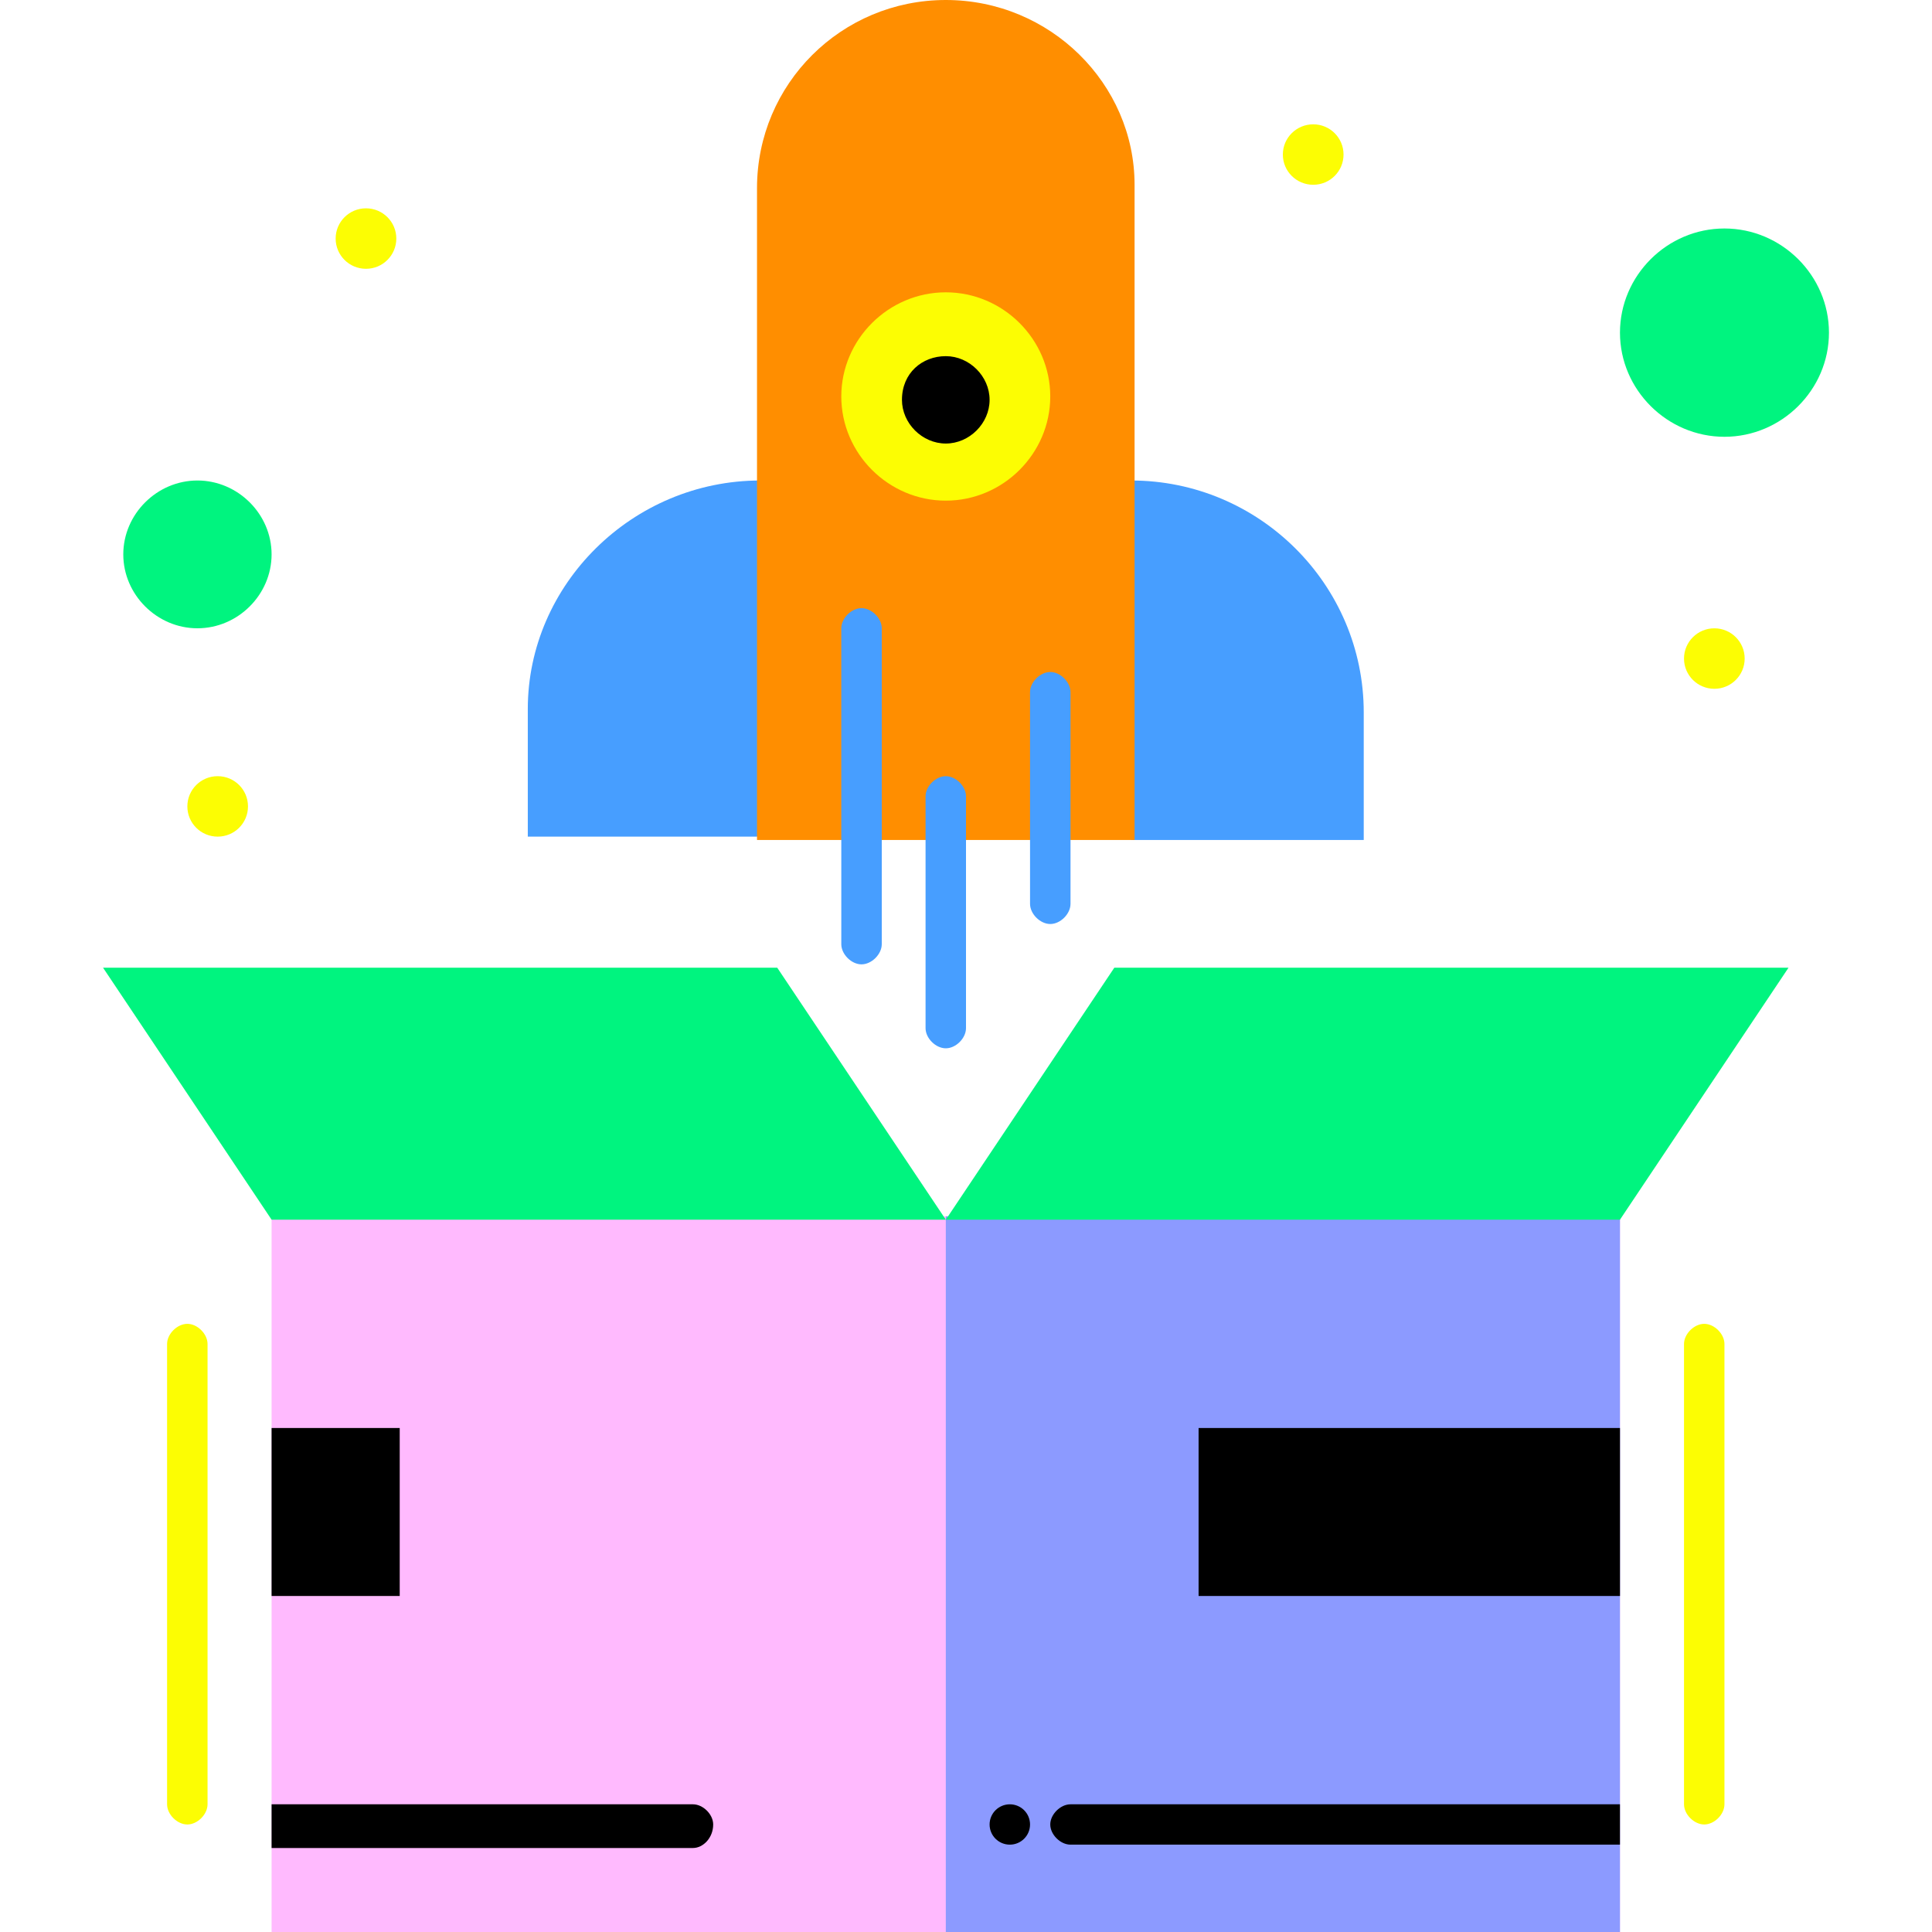
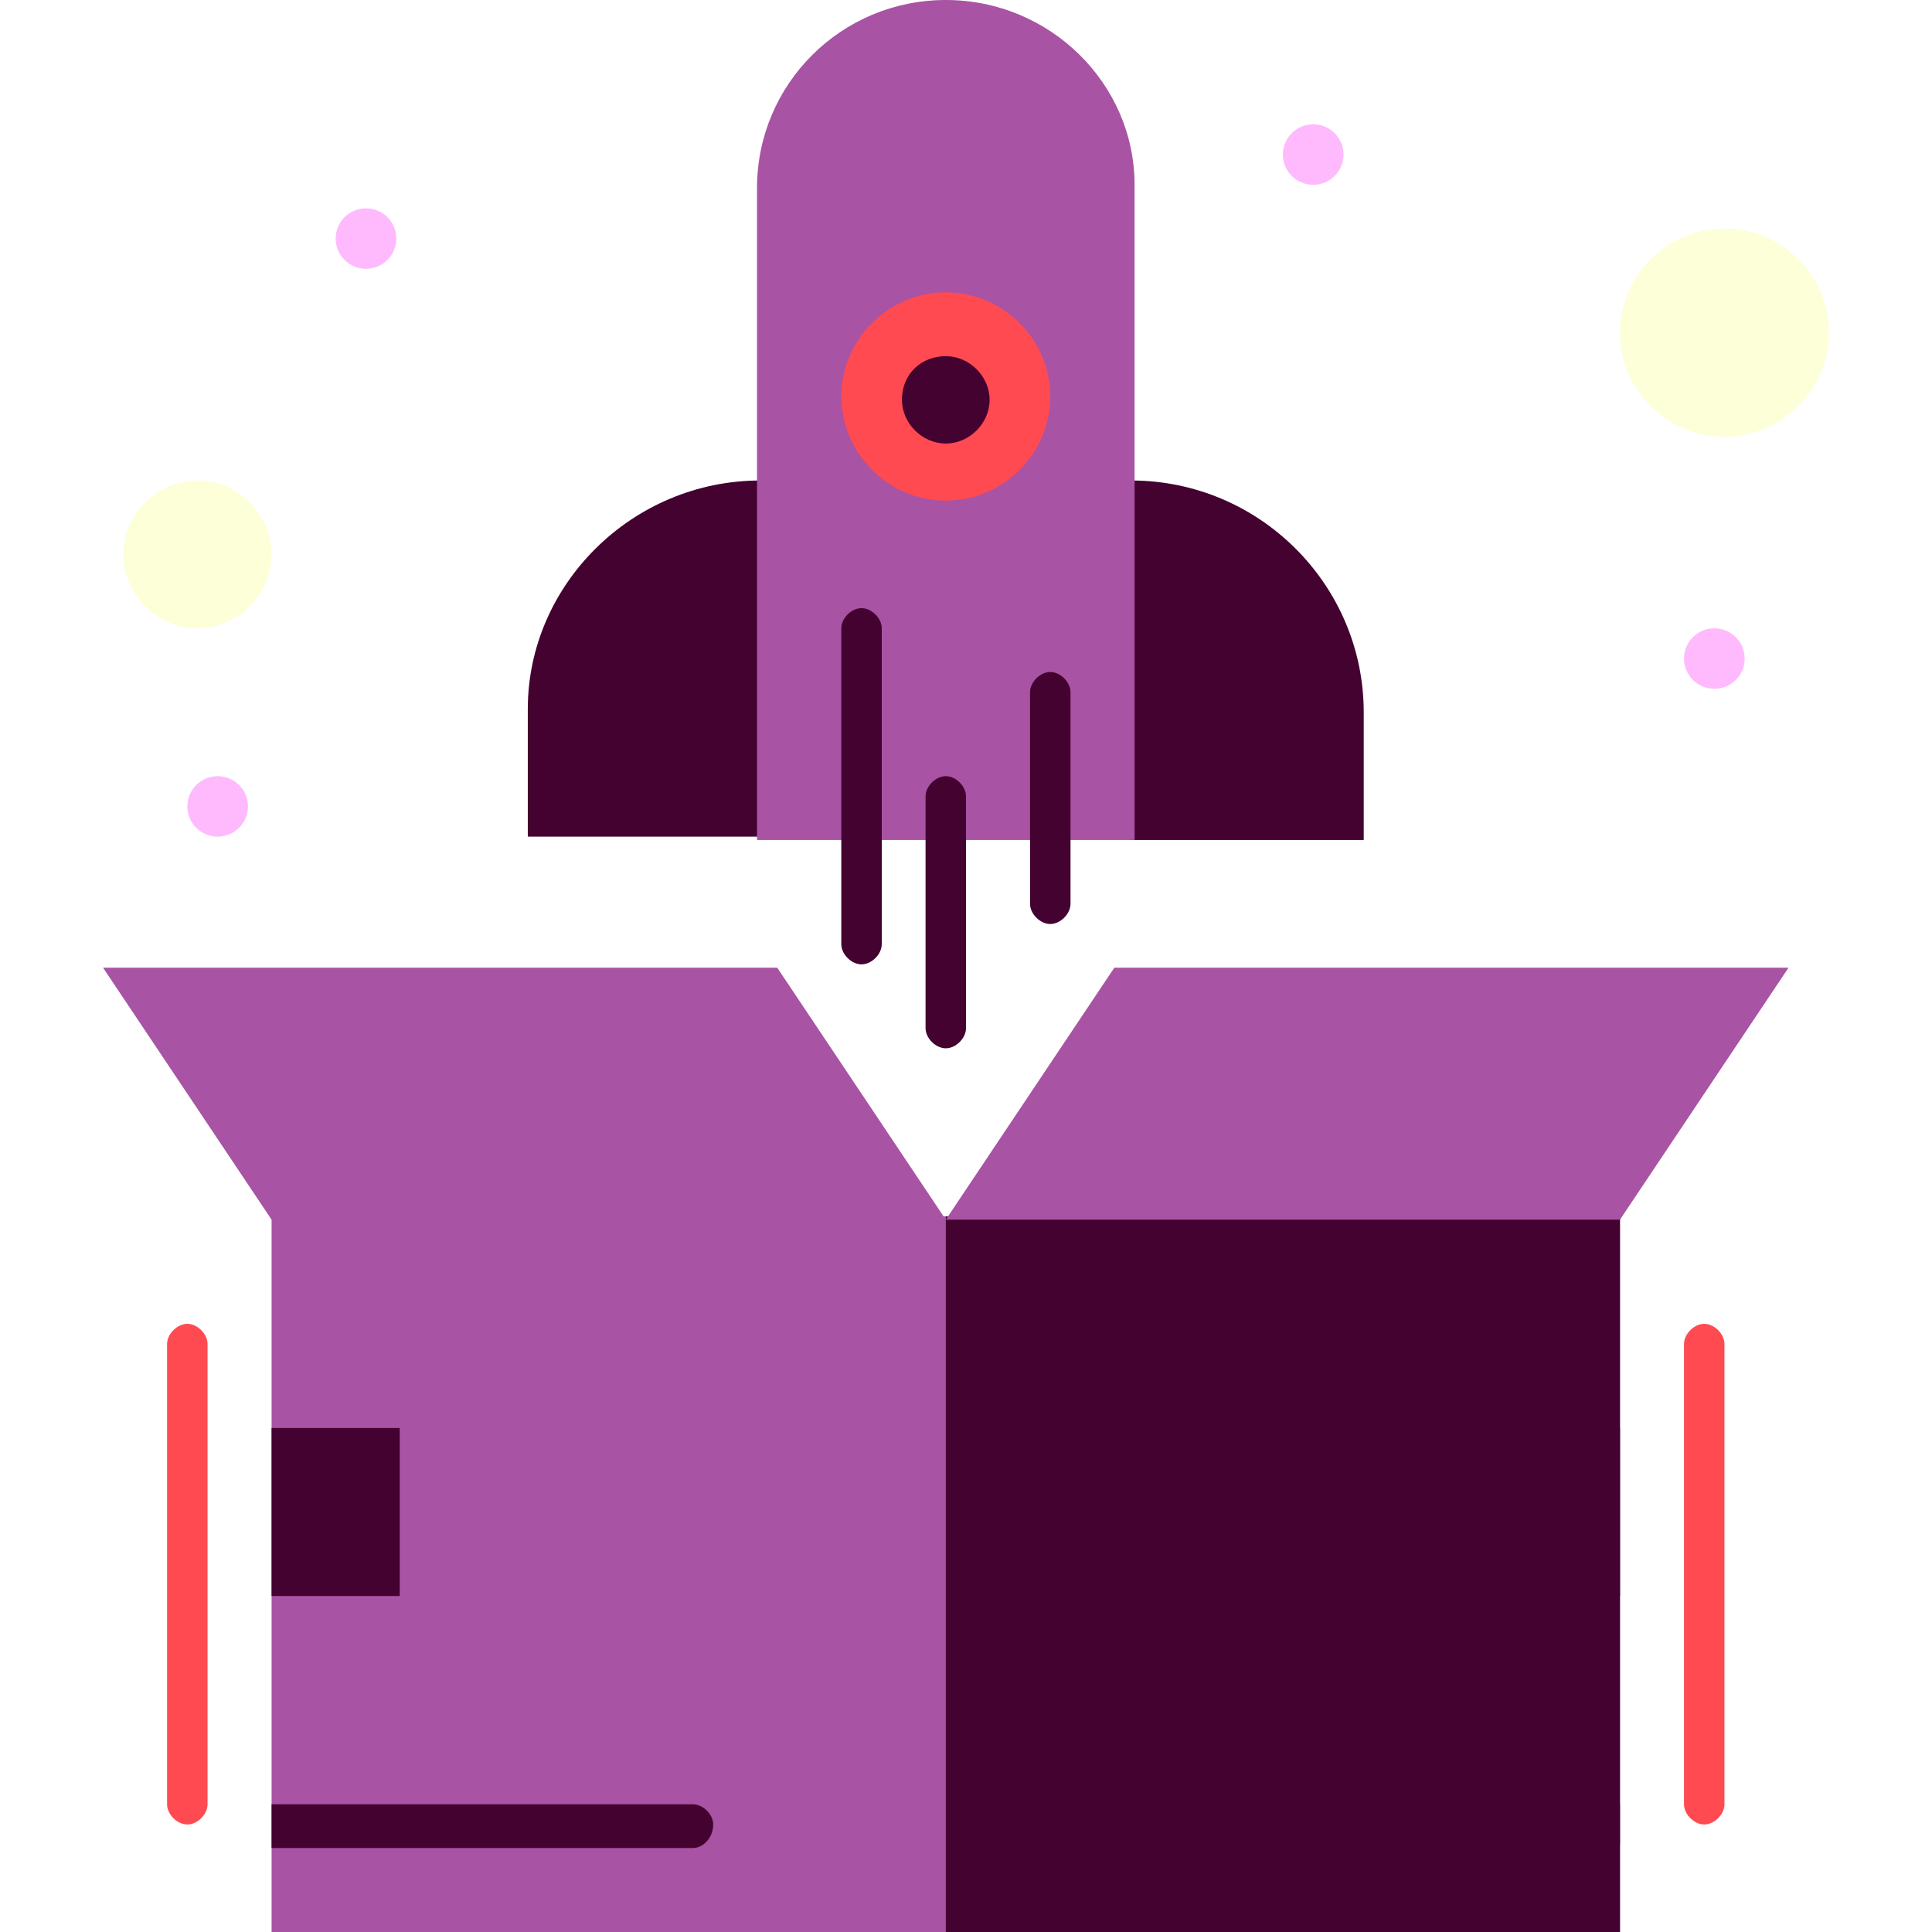
<svg xmlns="http://www.w3.org/2000/svg" width="75" height="75" viewBox="0 0 75 75" fill="none">
-   <path d="M29.518 18.653V32.478H20.489V27.523C20.489 22.695 24.544 18.653 29.518 18.653Z" fill="#479EFF" />
-   <path d="M52.94 27.653V32.608H43.912V18.653C48.885 18.653 52.94 22.695 52.94 27.653Z" fill="#479EFF" />
-   <path d="M62.887 47.218H10.543V75H62.887V47.218Z" fill="#FFBAFE" />
-   <path d="M36.716 0C32.66 0 29.387 3.261 29.387 7.305V32.608H44.044V7.173C44.044 3.261 40.772 0 36.716 0Z" fill="#FF8E00" />
-   <path d="M36.716 11.348C34.491 11.348 32.659 13.174 32.659 15.39C32.659 17.608 34.491 19.435 36.716 19.435C38.94 19.435 40.771 17.608 40.771 15.39C40.771 13.174 38.94 11.348 36.716 11.348Z" fill="#FCFD03" />
-   <path d="M62.887 47.218H36.716V75H62.887V47.218Z" fill="#8C9AFF" />
-   <path d="M15.517 55.435H10.543V61.956H15.517V55.435Z" fill="black" />
-   <path d="M62.887 55.435H46.529V61.956H62.887V55.435Z" fill="black" />
-   <path d="M7.664 18.653C9.235 18.653 10.543 19.956 10.543 21.521C10.543 23.087 9.235 24.39 7.664 24.39C6.094 24.39 4.786 23.087 4.786 21.521C4.786 19.956 6.094 18.653 7.664 18.653Z" fill="#00F47F" />
-   <path d="M66.943 8.87C69.167 8.87 71 10.696 71 12.914C71 15.13 69.167 16.956 66.943 16.956C64.719 16.956 62.887 15.13 62.887 12.914C62.887 10.696 64.719 8.87 66.943 8.87Z" fill="#00F47F" />
-   <path d="M36.716 13.826C37.632 13.826 38.416 14.608 38.416 15.522C38.416 16.435 37.632 17.218 36.716 17.218C35.8 17.218 35.014 16.435 35.014 15.522C35.014 14.478 35.8 13.826 36.716 13.826Z" fill="black" />
-   <path d="M66.551 24.391C67.201 24.391 67.728 24.917 67.728 25.565C67.728 26.214 67.201 26.739 66.551 26.739C65.901 26.739 65.373 26.214 65.373 25.565C65.373 24.917 65.901 24.391 66.551 24.391Z" fill="#FCFD03" />
-   <path d="M50.979 4.826C51.63 4.826 52.156 5.351 52.156 6C52.156 6.648 51.63 7.173 50.979 7.173C50.328 7.173 49.8 6.648 49.8 6C49.8 5.351 50.328 4.826 50.979 4.826Z" fill="#FCFD03" />
-   <path d="M14.208 8.087C14.858 8.087 15.385 8.612 15.385 9.261C15.385 9.909 14.858 10.435 14.208 10.435C13.557 10.435 13.03 9.909 13.03 9.261C13.03 8.612 13.557 8.087 14.208 8.087Z" fill="#FCFD03" />
-   <path d="M8.45 30.131C9.101 30.131 9.627 30.656 9.627 31.304C9.627 31.953 9.101 32.478 8.45 32.478C7.799 32.478 7.273 31.953 7.273 31.304C7.273 30.656 7.799 30.131 8.45 30.131Z" fill="#FCFD03" />
-   <path d="M39.201 70.043C39.635 70.043 39.986 70.394 39.986 70.826C39.986 71.259 39.635 71.609 39.201 71.609C38.768 71.609 38.416 71.259 38.416 70.826C38.416 70.394 38.768 70.043 39.201 70.043Z" fill="black" />
-   <path d="M27.686 70.826C27.686 70.436 27.294 70.043 26.902 70.043H10.543V71.739H26.902C27.294 71.739 27.686 71.348 27.686 70.826Z" fill="black" />
-   <path d="M41.556 70.043C41.164 70.043 40.771 70.436 40.771 70.826C40.771 71.218 41.164 71.609 41.556 71.609H62.886V70.043H41.556Z" fill="black" />
-   <path d="M66.158 70.826C65.766 70.826 65.373 70.436 65.373 70.043V52.173C65.373 51.783 65.766 51.391 66.158 51.391C66.551 51.391 66.943 51.783 66.943 52.173V70.043C66.943 70.436 66.551 70.826 66.158 70.826Z" fill="#FCFD03" />
-   <path d="M7.273 70.826C6.879 70.826 6.486 70.436 6.486 70.043V52.173C6.486 51.783 6.879 51.391 7.273 51.391C7.665 51.391 8.057 51.783 8.057 52.173V70.043C8.057 70.436 7.665 70.826 7.273 70.826Z" fill="#FCFD03" />
-   <path d="M33.443 37.436C33.051 37.436 32.659 37.044 32.659 36.653V24.391C32.659 24 33.051 23.608 33.443 23.608C33.837 23.608 34.23 24 34.23 24.391V36.653C34.23 37.044 33.837 37.436 33.443 37.436Z" fill="#479EFF" />
-   <path d="M36.716 40.695C36.323 40.695 35.93 40.304 35.93 39.912V30.912C35.93 30.522 36.323 30.131 36.716 30.131C37.108 30.131 37.5 30.522 37.5 30.912V39.912C37.5 40.304 37.108 40.695 36.716 40.695Z" fill="#479EFF" />
-   <path d="M40.772 35.87C40.38 35.87 39.986 35.478 39.986 35.087V26.87C39.986 26.478 40.38 26.087 40.772 26.087C41.165 26.087 41.557 26.478 41.557 26.87V35.087C41.557 35.478 41.165 35.87 40.772 35.87Z" fill="#479EFF" />
-   <path d="M69.43 37.566L62.887 47.348H36.716L43.258 37.566H69.43Z" fill="#00F47F" />
-   <path d="M30.172 37.566L36.716 47.348H10.543L4 37.566H30.172Z" fill="#00F47F" />
+   <path d="M29.518 18.653V32.478H20.489V27.523C20.489 22.695 24.544 18.653 29.518 18.653Z" fill="#440230" />
+   <path d="M52.94 27.653V32.608H43.912V18.653C48.885 18.653 52.94 22.695 52.94 27.653Z" fill="#440230" />
+   <path d="M62.887 47.218H10.543V75H62.887V47.218Z" fill="#A853A4" />
+   <path d="M36.716 0C32.66 0 29.387 3.261 29.387 7.305V32.608H44.044V7.173C44.044 3.261 40.772 0 36.716 0Z" fill="#A853A4" />
+   <path d="M36.716 11.348C34.491 11.348 32.659 13.174 32.659 15.39C32.659 17.608 34.491 19.435 36.716 19.435C38.94 19.435 40.771 17.608 40.771 15.39C40.771 13.174 38.94 11.348 36.716 11.348Z" fill="#FF4A51" />
+   <path d="M62.887 47.218H36.716V75H62.887V47.218Z" fill="#440230" />
+   <path d="M15.517 55.435H10.543V61.956H15.517V55.435Z" fill="#440230" />
+   <path d="M62.887 55.435H46.529V61.956H62.887V55.435Z" fill="#440230" />
+   <path d="M7.665 18.653C9.235 18.653 10.543 19.956 10.543 21.521C10.543 23.087 9.235 24.39 7.665 24.39C6.094 24.39 4.786 23.087 4.786 21.521C4.786 19.956 6.094 18.653 7.665 18.653Z" fill="#F6FF6E" fill-opacity="0.267" />
+   <path d="M66.943 8.87C69.167 8.87 71 10.696 71 12.914C71 15.13 69.167 16.956 66.943 16.956C64.718 16.956 62.887 15.13 62.887 12.914C62.887 10.696 64.718 8.87 66.943 8.87Z" fill="#F6FF6E" fill-opacity="0.267" />
+   <path d="M36.716 13.826C37.632 13.826 38.416 14.608 38.416 15.522C38.416 16.435 37.632 17.218 36.716 17.218C35.8 17.218 35.014 16.435 35.014 15.522C35.014 14.478 35.8 13.826 36.716 13.826Z" fill="#440230" />
+   <path d="M66.551 24.391C67.201 24.391 67.728 24.917 67.728 25.565C67.728 26.214 67.201 26.739 66.551 26.739C65.9 26.739 65.373 26.214 65.373 25.565C65.373 24.917 65.9 24.391 66.551 24.391Z" fill="#FFBAFE" />
+   <path d="M50.979 4.826C51.63 4.826 52.156 5.351 52.156 6C52.156 6.648 51.63 7.173 50.979 7.173C50.328 7.173 49.8 6.648 49.8 6C49.8 5.351 50.328 4.826 50.979 4.826Z" fill="#FFBAFE" />
+   <path d="M14.207 8.087C14.858 8.087 15.385 8.612 15.385 9.261C15.385 9.909 14.858 10.435 14.207 10.435C13.557 10.435 13.03 9.909 13.03 9.261C13.03 8.612 13.557 8.087 14.207 8.087Z" fill="#FFBAFE" />
+   <path d="M8.45 30.131C9.101 30.131 9.627 30.656 9.627 31.304C9.627 31.953 9.101 32.478 8.45 32.478C7.799 32.478 7.273 31.953 7.273 31.304C7.273 30.656 7.799 30.131 8.45 30.131Z" fill="#FFBAFE" />
+   <path d="M39.201 70.043C39.635 70.043 39.986 70.394 39.986 70.826C39.986 71.259 39.635 71.609 39.201 71.609C38.768 71.609 38.416 71.259 38.416 70.826C38.416 70.394 38.768 70.043 39.201 70.043Z" fill="#440230" />
+   <path d="M27.686 70.826C27.686 70.436 27.294 70.043 26.902 70.043H10.543V71.739H26.902C27.294 71.739 27.686 71.348 27.686 70.826Z" fill="#440230" />
+   <path d="M41.556 70.043C41.164 70.043 40.771 70.436 40.771 70.826C40.771 71.218 41.164 71.609 41.556 71.609H62.886V70.043H41.556Z" fill="#440230" />
+   <path d="M66.158 70.826C65.766 70.826 65.373 70.436 65.373 70.043V52.173C65.373 51.783 65.766 51.391 66.158 51.391C66.551 51.391 66.943 51.783 66.943 52.173V70.043C66.943 70.436 66.551 70.826 66.158 70.826Z" fill="#FF4A51" />
+   <path d="M7.273 70.826C6.879 70.826 6.486 70.436 6.486 70.043V52.173C6.486 51.783 6.879 51.391 7.273 51.391C7.665 51.391 8.057 51.783 8.057 52.173V70.043C8.057 70.436 7.665 70.826 7.273 70.826Z" fill="#FF4A51" />
+   <path d="M33.443 37.436C33.051 37.436 32.659 37.044 32.659 36.653V24.391C32.659 24 33.051 23.608 33.443 23.608C33.837 23.608 34.23 24 34.23 24.391V36.653C34.23 37.044 33.837 37.436 33.443 37.436Z" fill="#440230" />
+   <path d="M36.716 40.695C36.323 40.695 35.93 40.304 35.93 39.912V30.912C35.93 30.522 36.323 30.131 36.716 30.131C37.108 30.131 37.5 30.522 37.5 30.912V39.912C37.5 40.304 37.108 40.695 36.716 40.695Z" fill="#440230" />
+   <path d="M40.771 35.87C40.38 35.87 39.986 35.478 39.986 35.087V26.87C39.986 26.478 40.38 26.087 40.771 26.087C41.165 26.087 41.557 26.478 41.557 26.87V35.087C41.557 35.478 41.165 35.87 40.771 35.87Z" fill="#440230" />
+   <path d="M69.43 37.566L62.887 47.348H36.716L43.258 37.566H69.43Z" fill="#A853A4" />
+   <path d="M30.172 37.566L36.716 47.348H10.543L4 37.566H30.172Z" fill="#A853A4" />
</svg>
